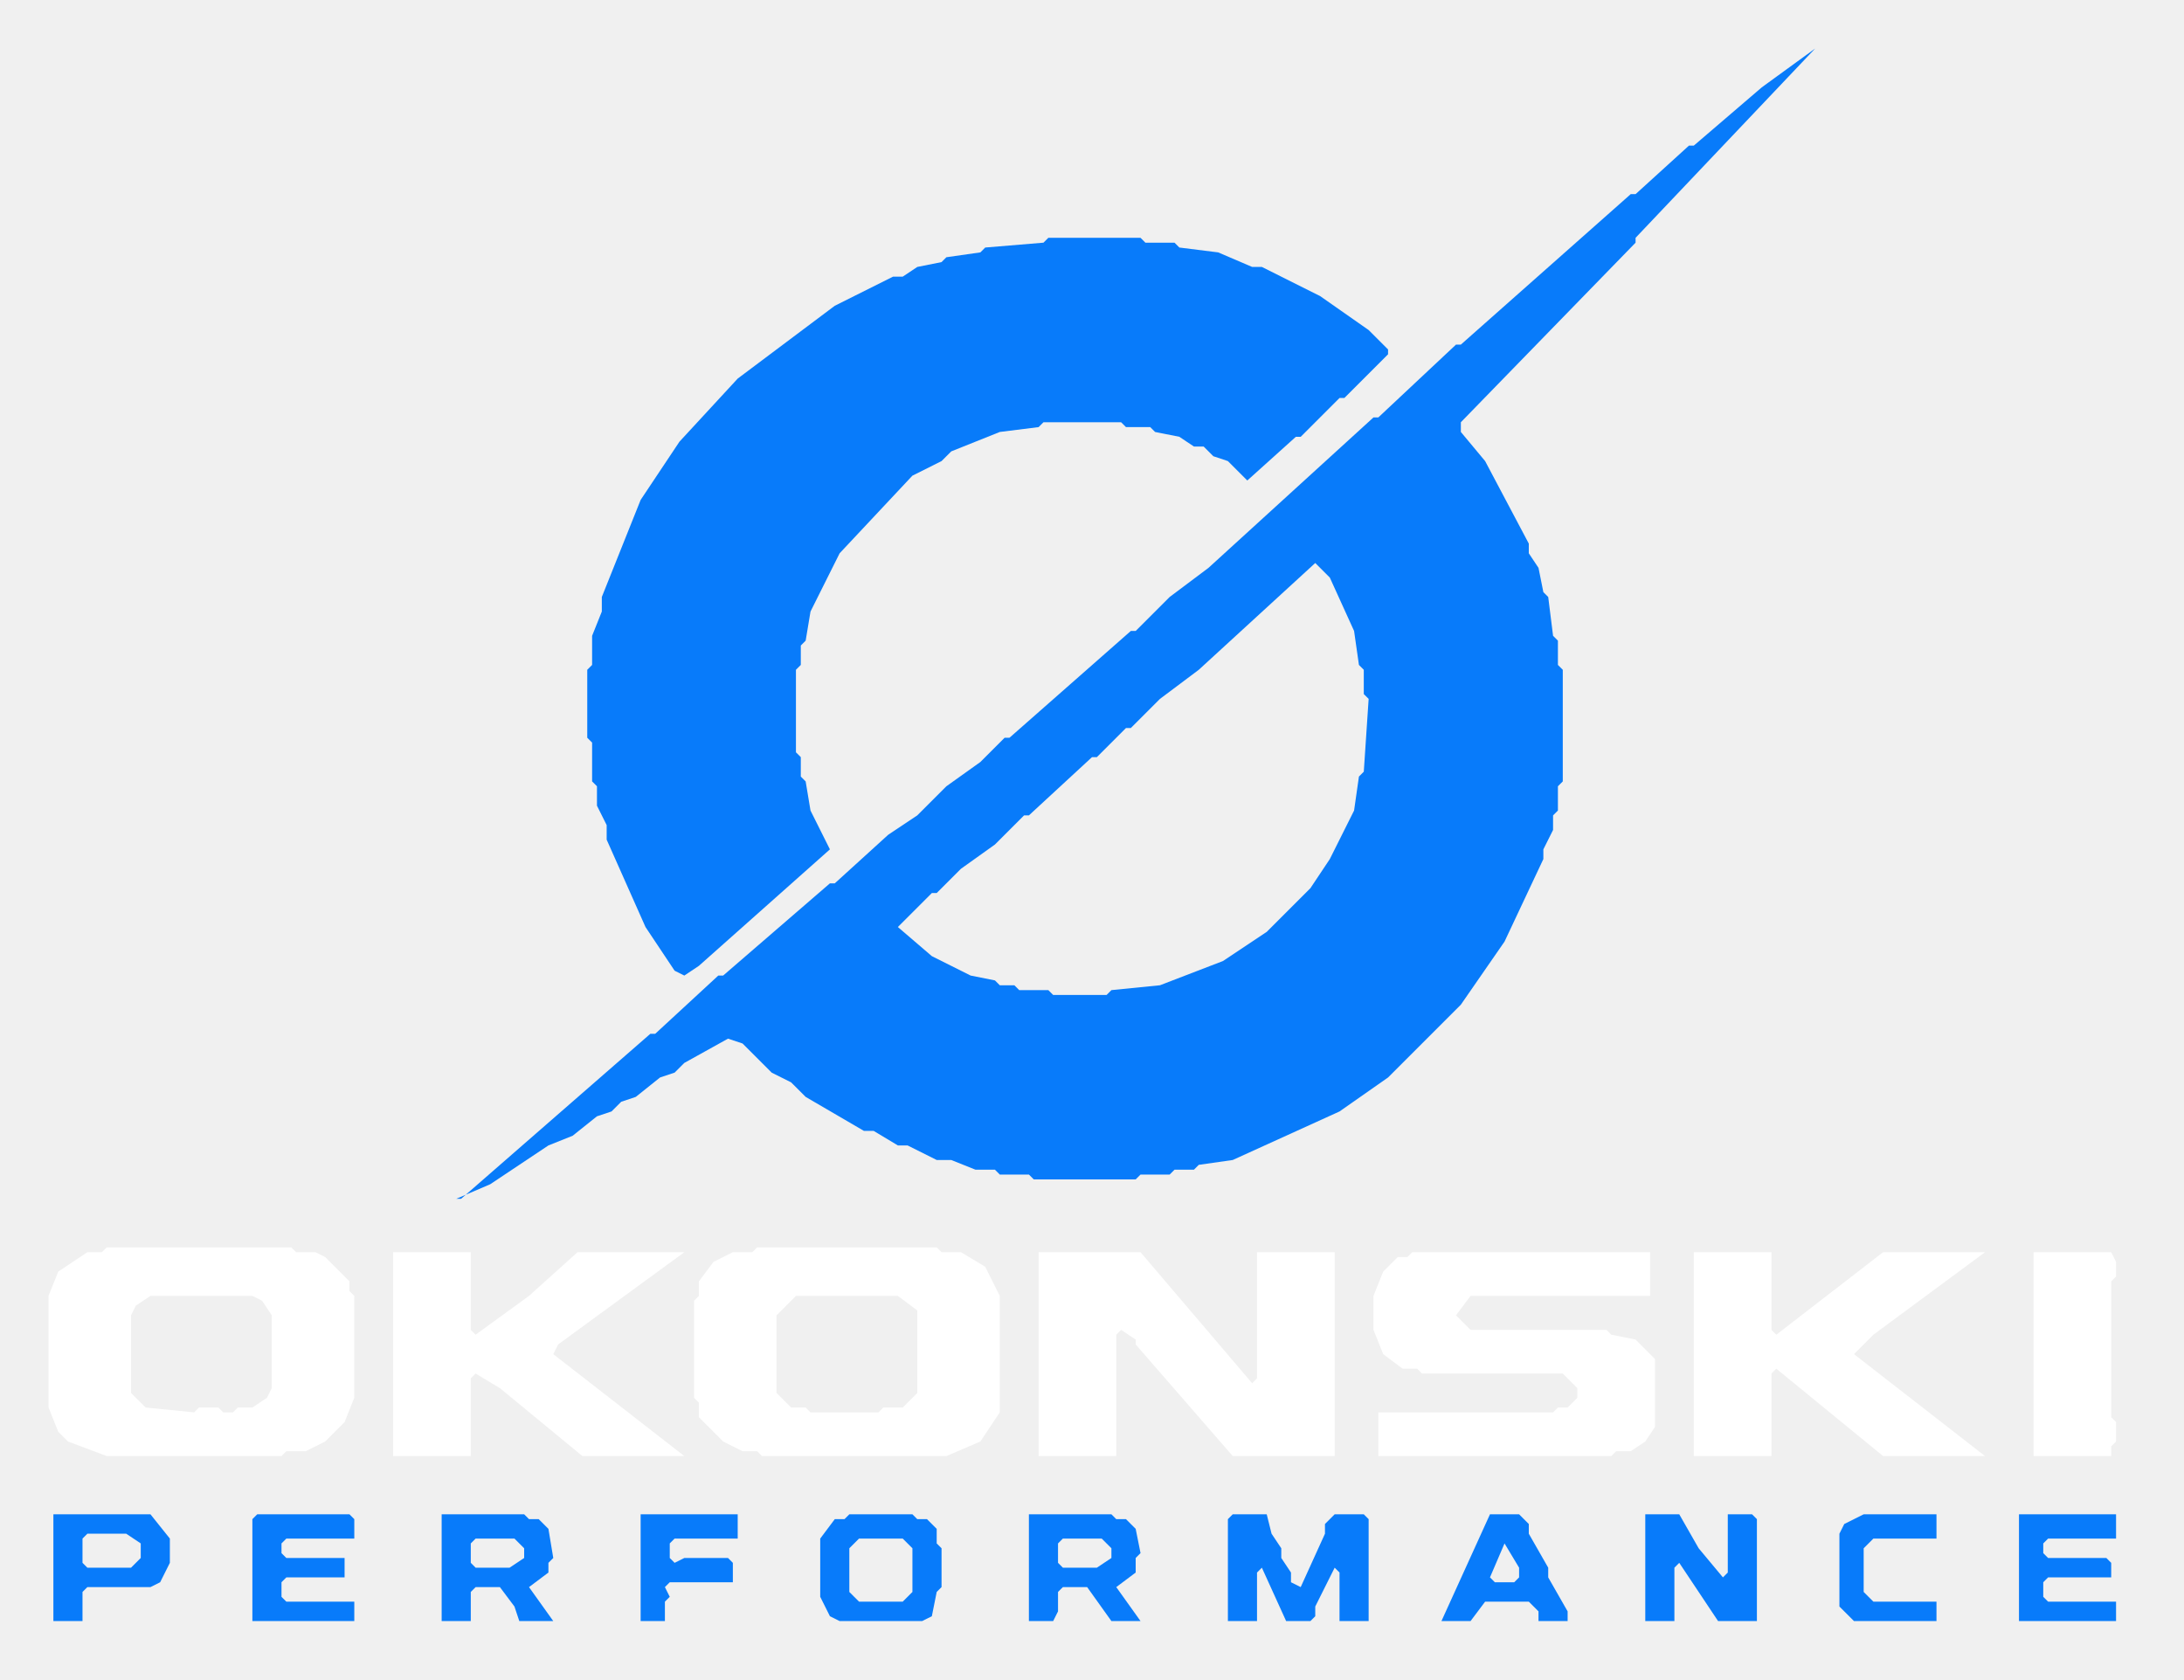
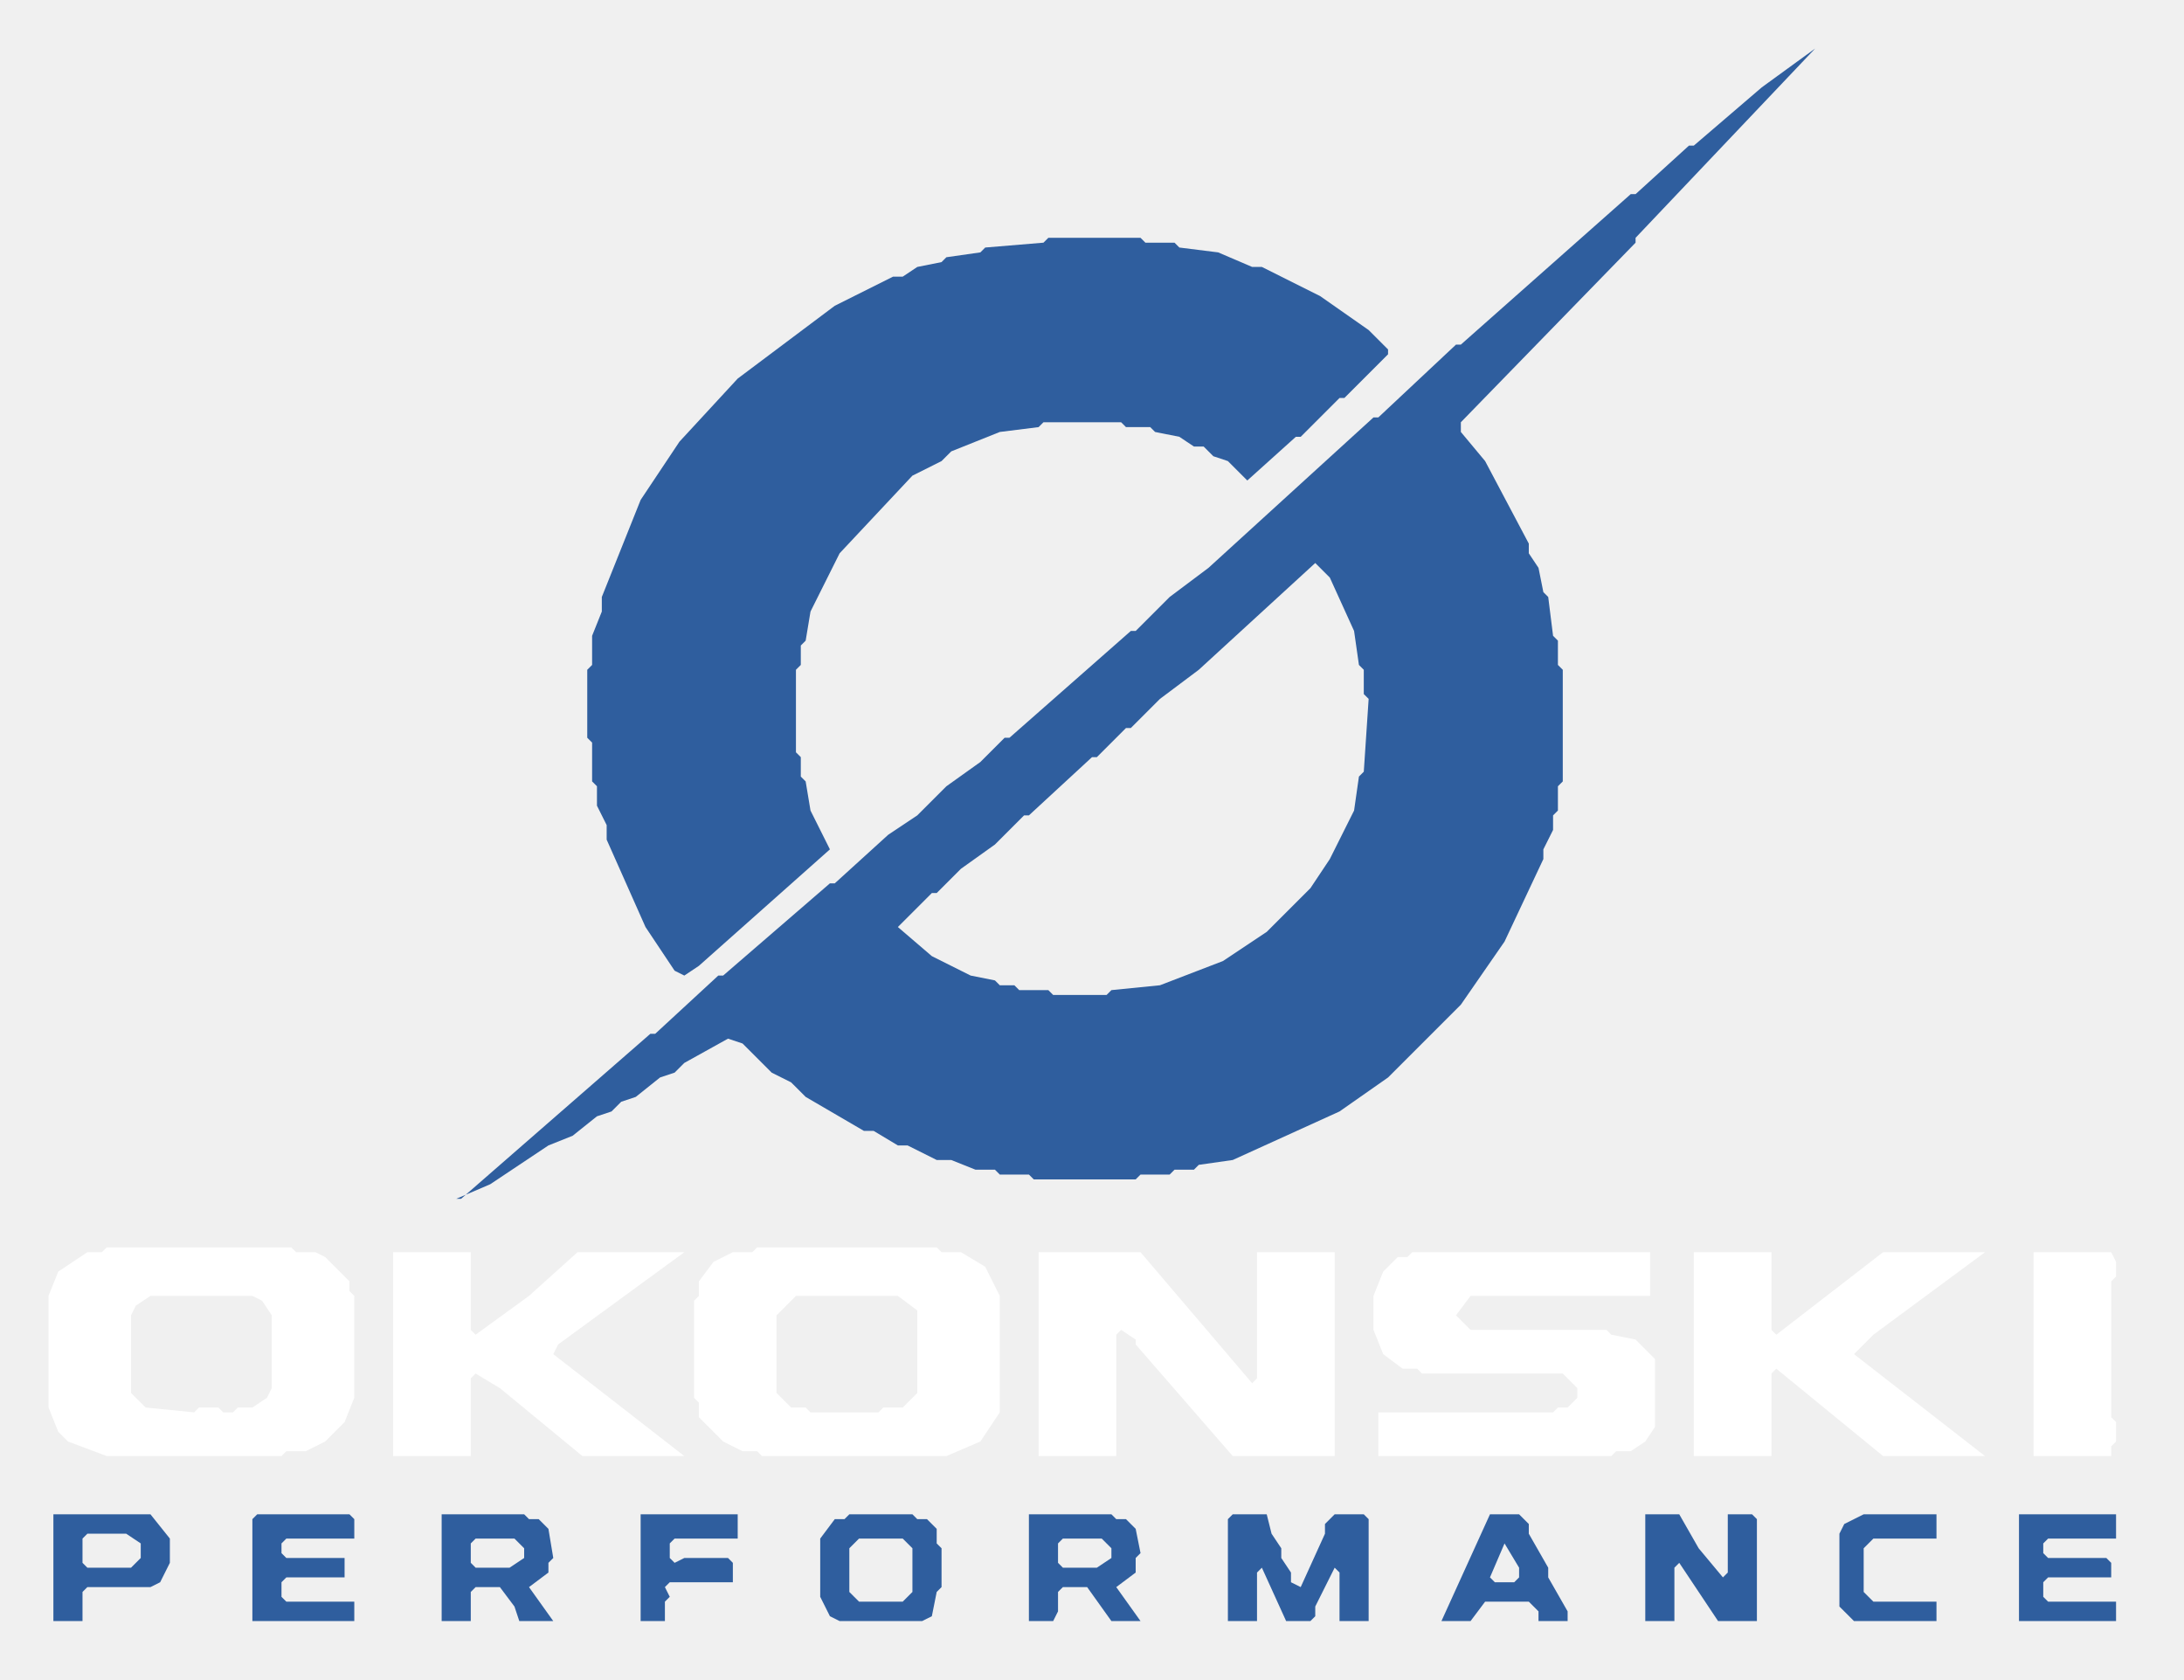
<svg xmlns="http://www.w3.org/2000/svg" viewBox="90 138 450 346" role="img" aria-label="OKONSKI PERFORMANCE">
-   <path fill="#087BFA" fill-rule="evenodd" d="M506,450 506,472 526,472 526,468 512,468 511,467 511,464 512,463 525,463 525,460 524,459 512,459 511,458 511,456 512,455 526,455 526,450Z M470,452 469,454 469,469 472,472 489,472 489,468 476,468 474,466 474,457 476,455 489,455 489,450 474,450Z M429,450 429,472 435,472 435,461 436,460 444,472 452,472 452,451 451,450 446,450 446,462 445,463 440,457 436,450Z M397,450 387,472 393,472 396,468 405,468 407,470 407,472 413,472 413,470 409,463 409,461 405,454 405,452 403,450Z M400,456 403,461 403,463 402,464 398,464 397,463Z M343,451 343,472 349,472 349,462 350,461 355,472 360,472 361,471 361,469 365,461 366,462 366,472 372,472 372,451 371,450 365,450 363,452 363,454 358,465 356,464 356,462 354,459 354,457 352,454 351,450 344,450Z M302,450 302,472 307,472 308,470 308,466 309,465 314,465 319,472 325,472 320,465 324,462 324,459 325,458 324,453 322,451 320,451 319,450Z M308,456 309,455 317,455 319,457 319,459 316,461 309,461 308,460Z M259,455 259,467 261,471 263,472 280,472 282,471 283,466 284,465 284,457 283,456 283,453 281,451 279,451 278,450 265,450 264,451 262,451Z M267,455 276,455 278,457 278,466 276,468 267,468 265,466 265,457Z M222,450 222,472 227,472 227,468 228,467 227,465 228,464 241,464 241,460 240,459 231,459 229,460 228,459 228,456 229,455 242,455 242,450Z M181,450 181,472 187,472 187,466 188,465 193,465 196,469 197,472 204,472 199,465 203,462 203,460 204,459 203,453 201,451 199,451 198,450Z M187,456 188,455 196,455 198,457 198,459 195,461 188,461 187,460Z M143,450 142,451 142,472 163,472 163,468 149,468 148,467 148,464 149,463 161,463 161,459 149,459 148,458 148,456 149,455 163,455 163,451 162,450Z M101,450 101,472 107,472 107,466 108,465 121,465 123,464 125,460 125,455 121,450Z M107,455 108,454 116,454 119,456 119,459 117,461 108,461 107,460Z M376,210 372,206 362,199 350,193 348,193 341,190 333,189 332,188 326,188 325,187 306,187 305,188 293,189 292,190 285,191 284,192 279,193 276,195 274,195 262,201 242,216 230,229 222,241 214,261 214,264 212,269 212,275 211,276 211,290 212,291 212,299 213,300 213,304 215,308 215,311 223,329 229,338 231,339 234,337 261,313 257,305 256,299 255,298 255,294 254,293 254,276 255,275 255,271 256,270 257,264 263,252 278,236 284,233 286,231 296,227 304,226 305,225 321,225 322,226 327,226 328,227 333,228 336,230 338,230 340,232 343,233 347,237 357,228 358,228 366,220 367,220 376,211Z M464,148 453,156 439,168 438,168 427,178 426,178 391,209 390,209 374,224 373,224 339,255 331,261 324,268 323,268 298,290 297,290 292,295 285,300 279,306 273,310 262,320 261,320 239,339 238,339 225,351 224,351 185,385 184,385 191,382 203,374 208,372 213,368 216,367 218,365 221,364 226,360 229,359 231,357 240,352 243,353 249,359 253,361 256,364 268,371 270,371 275,374 277,374 283,377 286,377 291,379 295,379 296,380 302,380 303,381 324,381 325,380 331,380 332,379 336,379 337,378 344,377 366,367 376,360 391,345 400,332 408,315 408,313 410,309 410,306 411,305 411,300 412,299 412,276 411,275 411,270 410,269 409,261 408,260 407,255 405,252 405,250 396,233 391,227 391,225 427,188 427,187Z M364,257 369,268 370,275 371,276 371,281 372,282 371,297 370,298 369,305 364,315 360,321 351,330 342,336 329,341 319,342 318,343 307,343 306,342 300,342 299,341 296,341 295,340 290,339 282,335 275,329 282,322 283,322 288,317 295,312 301,306 302,306 315,294 316,294 322,288 323,288 329,282 337,276 361,254Z" />
+   <path fill="#2F5E9E" fill-rule="evenodd" d="M506,450 506,472 526,472 526,468 512,468 511,467 511,464 512,463 525,463 525,460 524,459 512,459 511,458 511,456 512,455 526,455 526,450Z M470,452 469,454 469,469 472,472 489,472 489,468 476,468 474,466 474,457 476,455 489,455 489,450 474,450Z M429,450 429,472 435,472 435,461 436,460 444,472 452,472 452,451 451,450 446,450 446,462 445,463 440,457 436,450Z M397,450 387,472 393,472 396,468 405,468 407,470 407,472 413,472 413,470 409,463 409,461 405,454 405,452 403,450Z M400,456 403,461 403,463 402,464 398,464 397,463Z M343,451 343,472 349,472 349,462 350,461 355,472 360,472 361,471 361,469 365,461 366,462 366,472 372,472 372,451 371,450 365,450 363,452 363,454 358,465 356,464 356,462 354,459 354,457 352,454 351,450 344,450Z M302,450 302,472 307,472 308,470 308,466 309,465 314,465 319,472 325,472 320,465 324,462 324,459 325,458 324,453 322,451 320,451 319,450Z M308,456 309,455 317,455 319,457 319,459 316,461 309,461 308,460Z M259,455 259,467 261,471 263,472 280,472 282,471 283,466 284,465 284,457 283,456 283,453 281,451 279,451 278,450 265,450 264,451 262,451Z M267,455 276,455 278,457 278,466 276,468 267,468 265,466 265,457Z M222,450 222,472 227,472 227,468 228,467 227,465 228,464 241,464 241,460 240,459 231,459 229,460 228,459 228,456 229,455 242,455 242,450Z M181,450 181,472 187,472 187,466 188,465 193,465 196,469 197,472 204,472 199,465 203,462 203,460 204,459 203,453 201,451 199,451 198,450Z M187,456 188,455 196,455 198,457 198,459 195,461 188,461 187,460Z M143,450 142,451 142,472 163,472 163,468 149,468 148,467 148,464 149,463 161,463 161,459 149,459 148,458 148,456 149,455 163,455 163,451 162,450Z M101,450 101,472 107,472 107,466 108,465 121,465 123,464 125,460 125,455 121,450Z M107,455 108,454 116,454 119,456 119,459 117,461 108,461 107,460Z M376,210 372,206 362,199 350,193 348,193 341,190 333,189 332,188 326,188 325,187 306,187 305,188 293,189 292,190 285,191 284,192 279,193 276,195 274,195 262,201 242,216 230,229 222,241 214,261 214,264 212,269 212,275 211,276 211,290 212,291 212,299 213,300 213,304 215,308 215,311 223,329 229,338 231,339 234,337 261,313 257,305 256,299 255,298 255,294 254,293 254,276 255,275 255,271 256,270 257,264 263,252 278,236 284,233 286,231 296,227 304,226 305,225 321,225 322,226 327,226 328,227 333,228 336,230 338,230 340,232 343,233 347,237 357,228 358,228 366,220 367,220 376,211Z M464,148 453,156 439,168 438,168 427,178 426,178 391,209 390,209 374,224 373,224 339,255 331,261 324,268 323,268 298,290 297,290 292,295 285,300 279,306 273,310 262,320 261,320 239,339 238,339 225,351 224,351 185,385 184,385 191,382 203,374 208,372 213,368 216,367 218,365 221,364 226,360 229,359 231,357 240,352 243,353 249,359 253,361 256,364 268,371 270,371 275,374 277,374 283,377 286,377 291,379 295,379 296,380 302,380 303,381 324,381 325,380 331,380 332,379 336,379 337,378 344,377 366,367 376,360 391,345 400,332 408,315 408,313 410,309 410,306 411,305 411,300 412,299 412,276 411,275 411,270 410,269 409,261 408,260 407,255 405,252 405,250 396,233 391,227 391,225 427,188 427,187Z M364,257 369,268 370,275 371,276 371,281 372,282 371,297 370,298 369,305 364,315 360,321 351,330 342,336 329,341 319,342 318,343 307,343 306,342 300,342 299,341 296,341 295,340 290,339 282,335 275,329 282,322 283,322 288,317 295,312 301,306 302,306 315,294 316,294 322,288 323,288 329,282 337,276 361,254Z" />
  <path fill="#fff" fill-rule="evenodd" d="M509,396 509,438 525,438 525,436 526,435 526,431 525,430 525,402 526,401 526,398 525,396Z M439,396 439,438 455,438 455,421 456,420 478,438 499,438 472,417 476,413 499,396 478,396 456,413 455,412 455,396Z M375,400 373,405 373,412 375,417 379,420 382,420 383,421 412,421 415,424 415,426 413,428 411,428 410,429 374,429 374,438 422,438 423,437 426,437 429,435 431,432 431,418 427,414 422,413 421,412 393,412 390,409 393,405 430,405 430,396 381,396 380,397 378,397Z M304,396 304,438 320,438 320,413 321,412 324,414 324,415 344,438 365,438 365,396 349,396 349,422 348,423 325,396Z M171,396 171,438 187,438 187,422 188,421 193,424 210,438 231,438 204,417 205,415 231,396 209,396 199,405 188,413 187,412 187,396Z M234,402 234,405 233,406 233,426 234,427 234,430 239,435 243,437 246,437 247,438 285,438 292,435 296,429 296,405 293,399 288,396 284,396 283,395 246,395 245,396 241,396 237,398Z M250,409 254,405 275,405 279,408 279,425 276,428 272,428 271,429 257,429 256,428 253,428 250,425Z M102,400 100,405 100,428 102,433 104,435 112,438 148,438 149,437 153,437 157,435 161,431 163,426 163,405 162,404 162,402 157,397 155,396 151,396 150,395 112,395 111,396 108,396Z M118,407 121,405 142,405 144,406 146,409 146,424 145,426 142,428 139,428 138,429 136,429 135,428 131,428 130,429 120,428 117,425 117,409Z" />
</svg>
